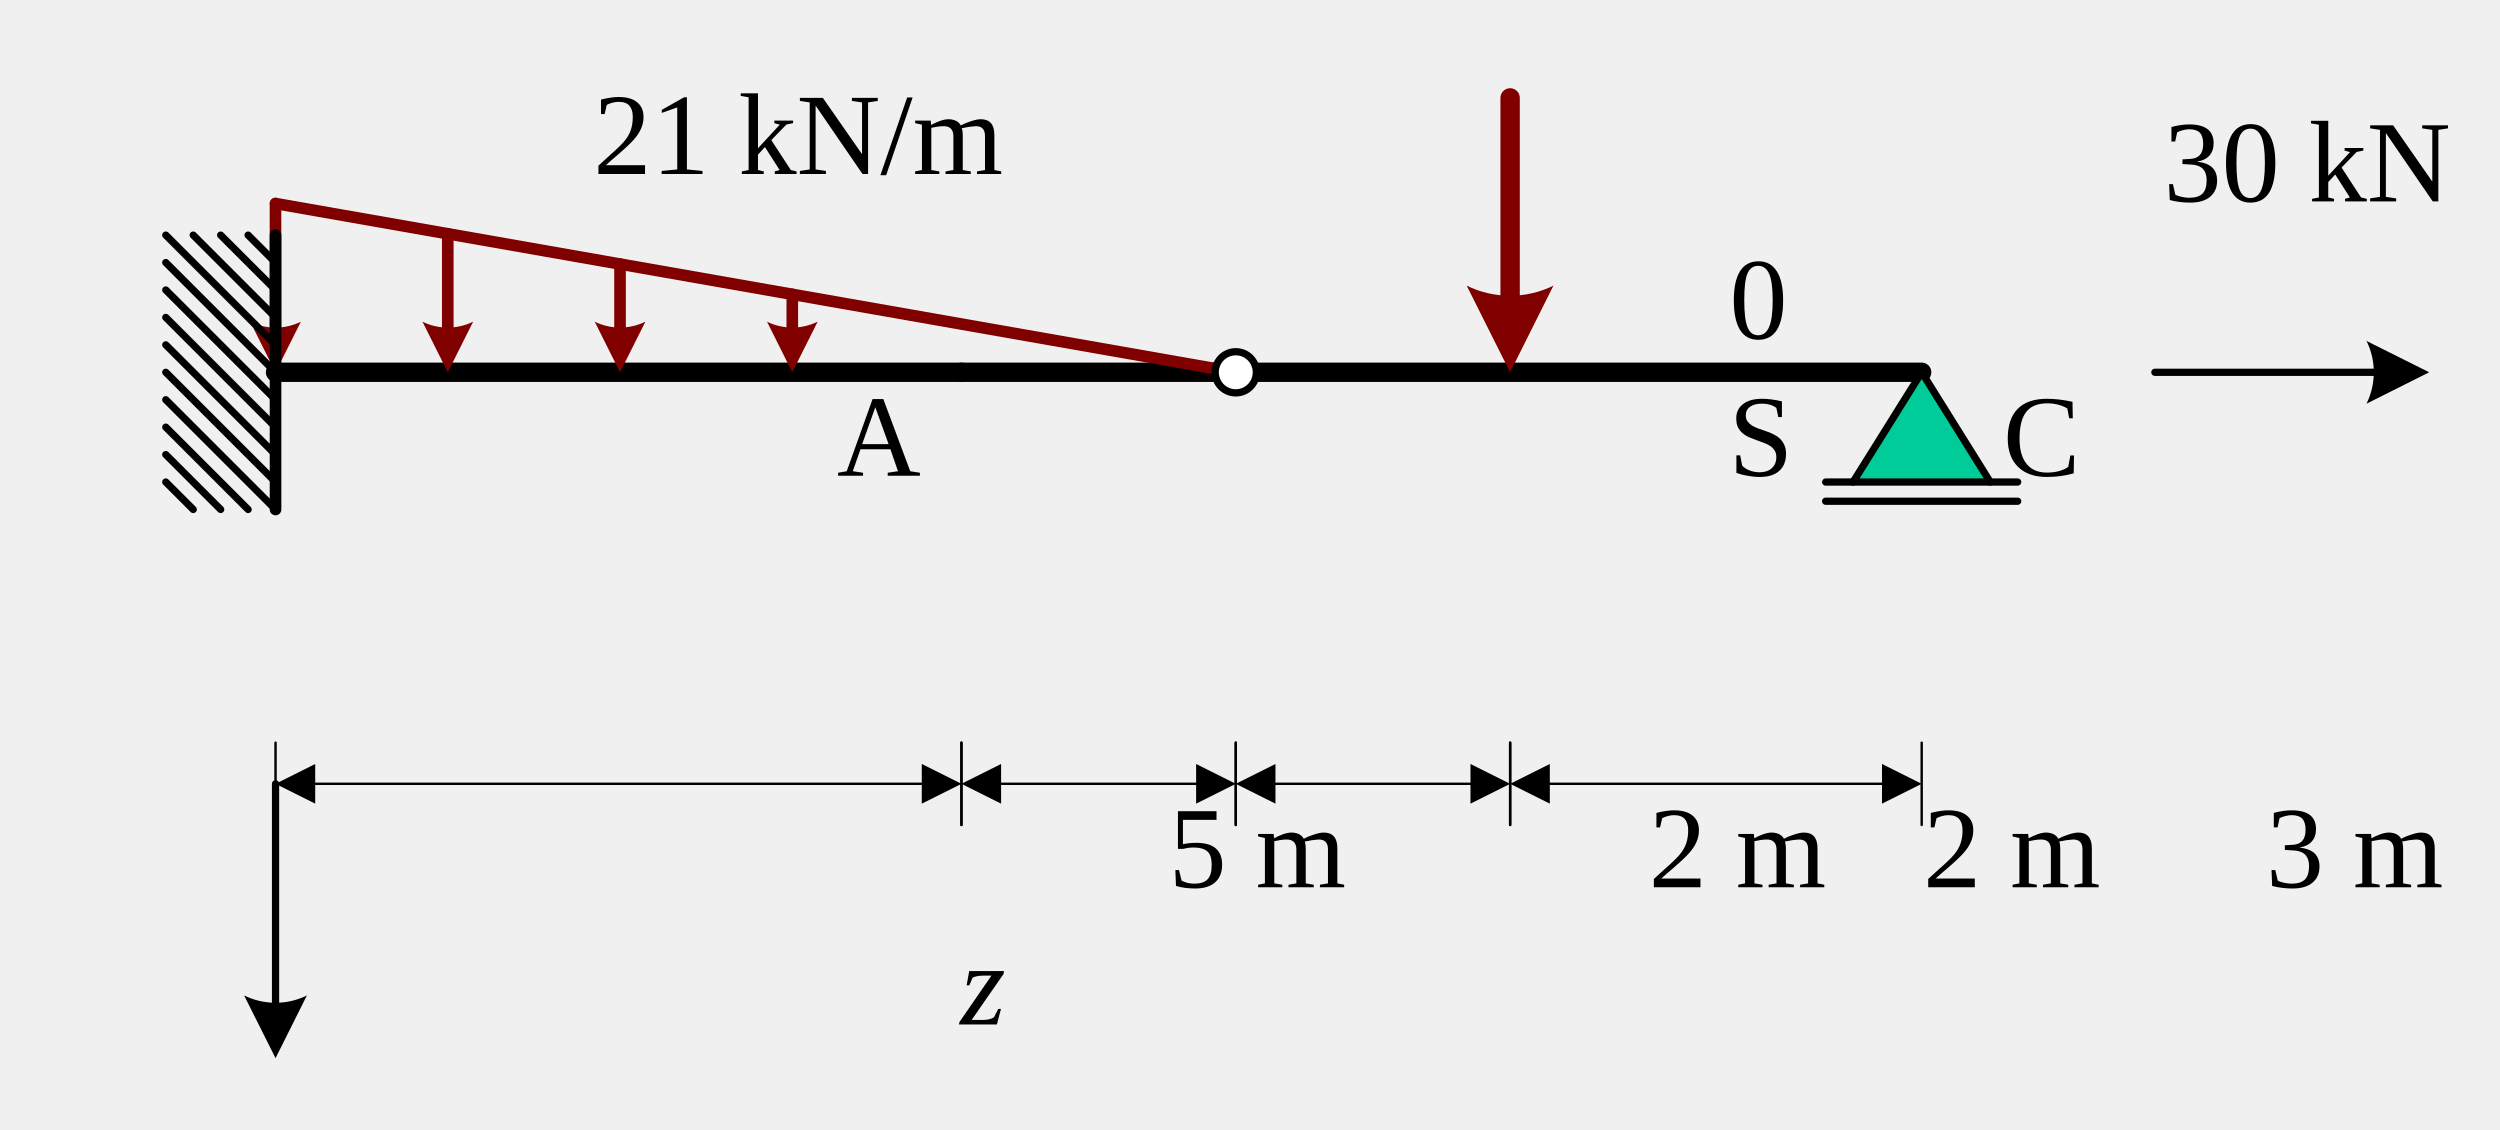
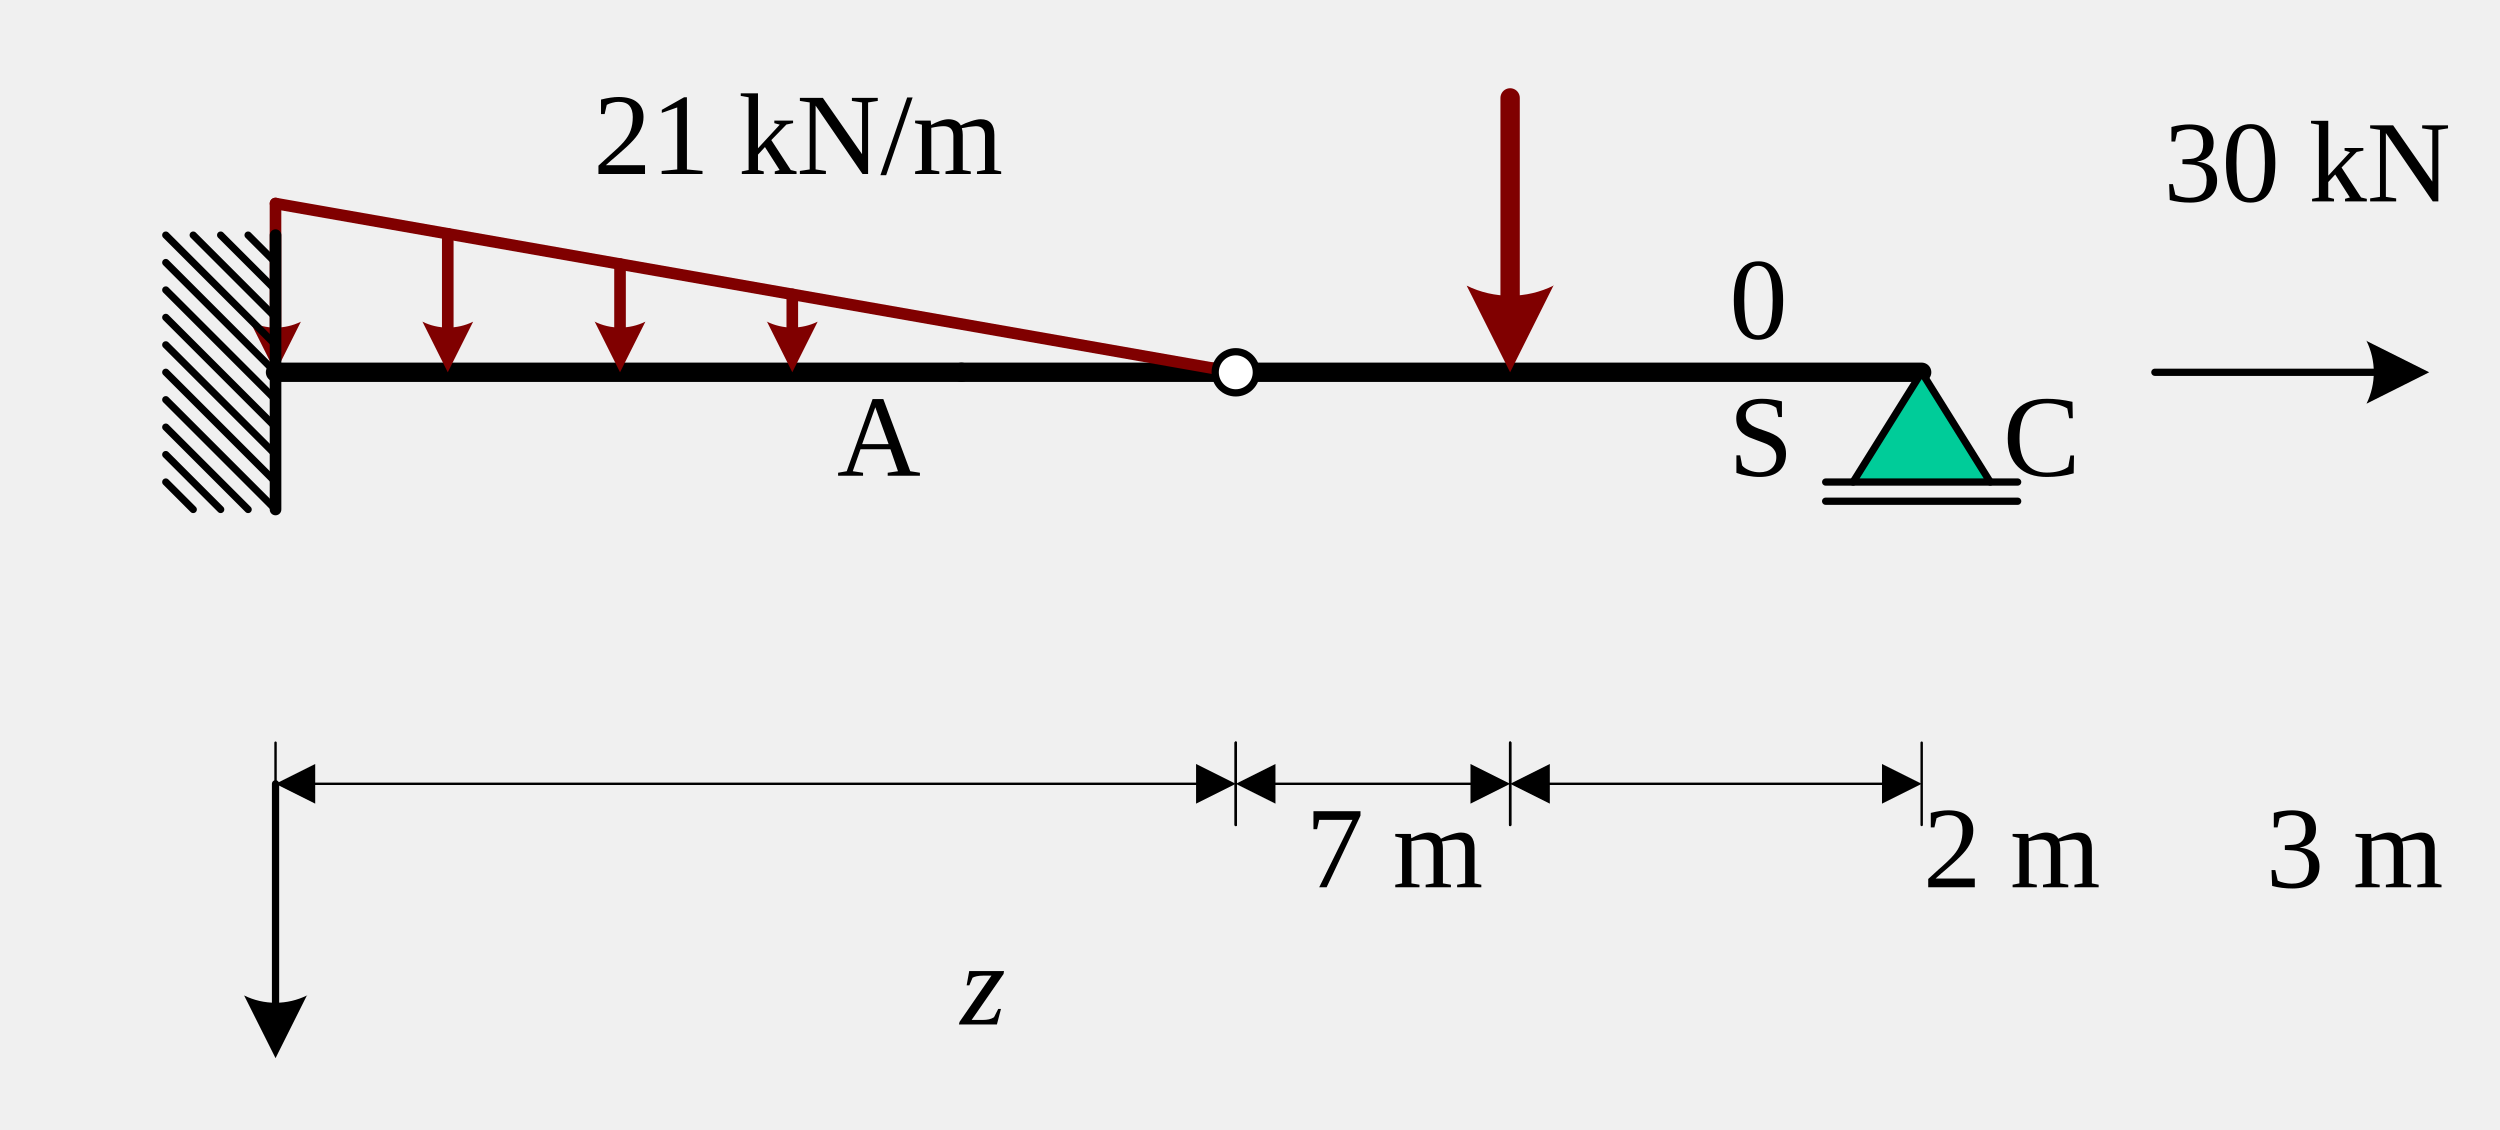
<svg xmlns="http://www.w3.org/2000/svg" xmlns:ns1="http://schemas.microsoft.com/visio/2003/SVGExtensions/" xmlns:xlink="http://www.w3.org/1999/xlink" width="3.587in" height="1.62in" viewBox="0 0 258.298 116.632" xml:space="preserve" color-interpolation-filters="sRGB" class="st20">
  <ns1:documentProperties ns1:langID="1043" ns1:metric="true" ns1:viewMarkup="false" />
  <style type="text/css">
	
		.st1 {stroke:#000000;stroke-linecap:round;stroke-linejoin:round;stroke-width:2}
		.st2 {stroke:#800000;stroke-linecap:round;stroke-linejoin:round;stroke-width:1.2}
		.st3 {marker-end:url(#mrkr5-16);stroke:#800000;stroke-linecap:round;stroke-linejoin:round;stroke-width:1.2}
		.st4 {fill:#800000;fill-opacity:1;stroke:#800000;stroke-opacity:1;stroke-width:0.455}
		.st5 {fill:#ffffff;stroke:#000000;stroke-linecap:round;stroke-linejoin:round;stroke-width:0.75}
		.st6 {stroke:#000000;stroke-linecap:round;stroke-linejoin:round;stroke-width:1.2}
		.st7 {stroke:#000000;stroke-linecap:round;stroke-linejoin:round;stroke-width:0.75}
		.st8 {marker-start:url(#mrkr5-82);stroke:#800000;stroke-linecap:round;stroke-linejoin:round;stroke-width:2}
		.st9 {fill:#800000;fill-opacity:1;stroke:#800000;stroke-opacity:1;stroke-width:0.442}
		.st10 {fill:#00cc99;stroke:#000000;stroke-linecap:round;stroke-linejoin:round;stroke-width:0.75}
		.st11 {stroke:#000000;stroke-linecap:round;stroke-linejoin:round;stroke-width:0.25}
		.st12 {marker-end:url(#mrkr4-108);marker-start:url(#mrkr4-106);stroke:#000000;stroke-linecap:round;stroke-linejoin:round;stroke-width:0.25}
		.st13 {fill:#000000;fill-opacity:1;stroke:#000000;stroke-opacity:1;stroke-width:0.122}
		.st14 {fill:none;stroke:none;stroke-linecap:round;stroke-linejoin:round;stroke-width:0.75}
		.st15 {fill:#000000;font-family:Times New Roman;font-size:1em}
		.st16 {fill:none;stroke:none;stroke-linecap:round;stroke-linejoin:round;stroke-width:0.24}
- 		.st17 {marker-end:url(#mrkr5-194);stroke:#000000;stroke-linecap:round;stroke-linejoin:round;stroke-width:0.75}
+ 		.st17 {marker-end:url(#mrkr5-176);stroke:#000000;stroke-linecap:round;stroke-linejoin:round;stroke-width:0.75}
		.st18 {fill:#000000;fill-opacity:1;stroke:#000000;stroke-opacity:1;stroke-width:0.229}
		.st19 {fill:#000000;font-family:Times New Roman;font-size:1em;font-style:italic}
		.st20 {fill:none;fill-rule:evenodd;font-size:12px;overflow:visible;stroke-linecap:square;stroke-miterlimit:3}
	
	</style>
  <defs id="Markers">
    <g id="lend5">
      <path d="M 2 1 L 0 0 L 1.981 -0.993 C 1.672 -0.365 1.673 0.373 1.985 1 " style="stroke:none" />
    </g>
    <marker id="mrkr5-16" class="st4" ns1:arrowType="5" ns1:arrowSize="0" ns1:setback="3.85" refX="-3.85" orient="auto" markerUnits="strokeWidth" overflow="visible">
      <use xlink:href="#lend5" transform="scale(-2.2,-2.2) " />
    </marker>
    <marker id="mrkr5-82" class="st9" ns1:arrowType="5" ns1:arrowSize="2" ns1:setback="3.775" refX="3.775" orient="auto" markerUnits="strokeWidth" overflow="visible">
      <use xlink:href="#lend5" transform="scale(2.26) " />
    </marker>
    <g id="lend4">
      <path d="M 2 1 L 0 0 L 2 -1 L 2 1 " style="stroke:none" />
    </g>
    <marker id="mrkr4-106" class="st13" ns1:arrowType="4" ns1:arrowSize="1" ns1:setback="14.96" refX="14.96" orient="auto" markerUnits="strokeWidth" overflow="visible">
      <use xlink:href="#lend4" transform="scale(8.2) " />
    </marker>
    <marker id="mrkr4-108" class="st13" ns1:arrowType="4" ns1:arrowSize="1" ns1:setback="16.4" refX="-16.4" orient="auto" markerUnits="strokeWidth" overflow="visible">
      <use xlink:href="#lend4" transform="scale(-8.2,-8.2) " />
    </marker>
-     <marker id="mrkr5-194" class="st18" ns1:arrowType="5" ns1:arrowSize="2" ns1:setback="7.63" refX="-7.63" orient="auto" markerUnits="strokeWidth" overflow="visible">
+     <marker id="mrkr5-176" class="st18" ns1:arrowType="5" ns1:arrowSize="2" ns1:setback="7.63" refX="-7.63" orient="auto" markerUnits="strokeWidth" overflow="visible">
      <use xlink:href="#lend5" transform="scale(-4.36,-4.36) " />
    </marker>
  </defs>
  <g ns1:mID="0" ns1:index="1" ns1:groupContext="foregroundPage">
    <ns1:pageProperties ns1:drawingScale="0.0393701" ns1:pageScale="0.0393701" ns1:drawingUnits="24" ns1:shadowOffsetX="8.50394" ns1:shadowOffsetY="-8.50394" />
    <g id="shape277-1" ns1:mID="277" ns1:groupContext="shape" transform="translate(28.4665,-78.1781)">
      <path d="M0 116.63 L70.87 116.63" class="st1" />
    </g>
    <g id="shape278-4" ns1:mID="278" ns1:groupContext="shape" transform="translate(99.3326,-78.1781)">
      <path d="M0 116.63 L99.21 116.63" class="st1" />
    </g>
    <g id="group279-7" transform="translate(127.679,-78.1781) scale(-1,1)" ns1:mID="279" ns1:groupContext="group">
      <g id="shape280-8" ns1:mID="280" ns1:groupContext="shape" transform="translate(-20.1896,1.76075) rotate(-9.96843)">
        <path d="M0 116.63 L100.73 116.63" class="st2" />
      </g>
      <g id="shape281-11" ns1:mID="281" ns1:groupContext="shape" transform="translate(180.248,105.45) rotate(90)">
        <path d="M0 116.63 L6.56 116.63" class="st3" />
      </g>
      <g id="shape282-17" ns1:mID="282" ns1:groupContext="shape" transform="translate(215.844,99.1941) rotate(90)">
        <path d="M0 116.63 L12.82 116.63" class="st3" />
      </g>
      <g id="shape283-22" ns1:mID="283" ns1:groupContext="shape" transform="translate(198.046,102.322) rotate(90)">
        <path d="M0 116.63 L9.69 116.63" class="st3" />
      </g>
      <g id="shape284-27" ns1:mID="284" ns1:groupContext="shape" transform="translate(162.45,108.579) rotate(90)">
        <path d="M0 116.63 L3.43 116.63" class="st3" />
      </g>
    </g>
    <g id="shape285-32" ns1:mID="285" ns1:groupContext="shape" transform="translate(125.553,-76.0521)">
      <ellipse cx="2.126" cy="114.506" rx="2.126" ry="2.126" class="st5" />
    </g>
    <g id="group286-34" transform="translate(17.1279,-64.0049)" ns1:mID="286" ns1:groupContext="group">
      <g id="shape287-35" ns1:mID="287" ns1:groupContext="shape" transform="translate(127.97,88.2851) rotate(90)">
        <path d="M0 116.63 L28.35 116.63" class="st6" />
      </g>
      <g id="shape288-38" ns1:mID="288" ns1:groupContext="shape" transform="translate(90.9749,5.81414) rotate(45)">
        <path d="M0 116.63 L4.01 116.63" class="st7" />
      </g>
      <g id="shape289-41" ns1:mID="289" ns1:groupContext="shape" transform="translate(88.1403,5.81414) rotate(45)">
        <path d="M0 116.63 L8.02 116.63" class="st7" />
      </g>
      <g id="shape290-44" ns1:mID="290" ns1:groupContext="shape" transform="translate(85.3056,5.81414) rotate(45)">
        <path d="M0 116.63 L12.03 116.63" class="st7" />
      </g>
      <g id="shape291-47" ns1:mID="291" ns1:groupContext="shape" transform="translate(82.471,5.81414) rotate(45)">
        <path d="M0 116.63 L16.04 116.63" class="st7" />
      </g>
      <g id="shape292-50" ns1:mID="292" ns1:groupContext="shape" transform="translate(82.471,8.64879) rotate(45)">
        <path d="M0 116.63 L16.04 116.63" class="st7" />
      </g>
      <g id="shape293-53" ns1:mID="293" ns1:groupContext="shape" transform="translate(82.471,11.4834) rotate(45)">
        <path d="M0 116.63 L16.04 116.63" class="st7" />
      </g>
      <g id="shape294-56" ns1:mID="294" ns1:groupContext="shape" transform="translate(82.471,14.3181) rotate(45)">
        <path d="M0 116.63 L16.04 116.63" class="st7" />
      </g>
      <g id="shape295-59" ns1:mID="295" ns1:groupContext="shape" transform="translate(82.471,17.1527) rotate(45)">
        <path d="M0 116.63 L16.04 116.63" class="st7" />
      </g>
      <g id="shape296-62" ns1:mID="296" ns1:groupContext="shape" transform="translate(82.471,19.9874) rotate(45)">
        <path d="M0 116.63 L16.04 116.63" class="st7" />
      </g>
      <g id="shape297-65" ns1:mID="297" ns1:groupContext="shape" transform="translate(82.471,22.822) rotate(45)">
        <path d="M0 116.63 L16.04 116.63" class="st7" />
      </g>
      <g id="shape298-68" ns1:mID="298" ns1:groupContext="shape" transform="translate(82.471,25.6567) rotate(45)">
        <path d="M0 116.63 L12.03 116.63" class="st7" />
      </g>
      <g id="shape299-71" ns1:mID="299" ns1:groupContext="shape" transform="translate(82.471,28.4913) rotate(45)">
        <path d="M0 116.63 L8.02 116.63" class="st7" />
      </g>
      <g id="shape300-74" ns1:mID="300" ns1:groupContext="shape" transform="translate(82.471,31.326) rotate(45)">
        <path d="M0 116.63 L4.01 116.63" class="st7" />
      </g>
    </g>
    <g id="shape301-77" ns1:mID="301" ns1:groupContext="shape" transform="translate(39.3939,38.4535) rotate(-90)">
      <path d="M7.55 116.63 L7.91 116.63 L28.35 116.63" class="st8" />
    </g>
    <g id="group302-83" transform="translate(188.624,-66.8395)" ns1:mID="302" ns1:groupContext="group">
-       <g id="shape303-84" ns1:mID="303" ns1:groupContext="shape" transform="translate(2.83465,0)">
+       <g id="shape303-84" ns1:mID="303" ns1:groupContext="shape" transform="translate(2.83465,1.42109E-14)">
        <path d="M0 116.63 L14.17 116.63 L7.09 105.29 L0 116.63 Z" class="st10" />
      </g>
      <g id="shape304-86" ns1:mID="304" ns1:groupContext="shape" transform="translate(2.83465,233.263) rotate(180)">
        <path d="M0 116.63 L2.83 116.63" class="st7" />
      </g>
-       <g id="shape305-89" ns1:mID="305" ns1:groupContext="shape" transform="translate(17.0079,0)">
+       <g id="shape305-89" ns1:mID="305" ns1:groupContext="shape" transform="translate(17.0079,1.42109E-14)">
        <path d="M0 116.63 L2.83 116.63" class="st7" />
      </g>
    </g>
    <g id="group306-92" transform="translate(28.4665,-21.4852)" ns1:mID="306" ns1:groupContext="group">
      <g id="group307-93" transform="translate(0,-9.92126)" ns1:mID="307" ns1:groupContext="group">
        <g id="shape308-94" ns1:mID="308" ns1:groupContext="shape" transform="translate(116.632,108.128) rotate(90)">
          <path d="M0 116.63 L8.5 116.63" class="st11" />
        </g>
-         <g id="shape309-97" ns1:mID="309" ns1:groupContext="shape" transform="translate(187.498,108.128) rotate(90)">
+         <g id="shape309-97" ns1:mID="309" ns1:groupContext="shape" transform="translate(215.844,108.128) rotate(90)">
          <path d="M0 116.63 L8.5 116.63" class="st11" />
        </g>
        <g id="shape310-100" ns1:mID="310" ns1:groupContext="shape" transform="translate(0,-4.25197)">
-           <path d="M3.74 116.63 L4.1 116.63 L66.77 116.63" class="st12" />
+           <path d="M3.74 116.63 L4.1 116.63 L95.11 116.63" class="st12" />
        </g>
      </g>
      <g id="shape311-109" ns1:mID="311" ns1:groupContext="shape">
        <ns1:textBlock ns1:margins="rect(4,4,4,4)" ns1:tabSpace="42.5197" />
-         <ns1:textRect cx="35.433" cy="109.545" width="70.87" height="14.173" />
-         <rect x="0" y="102.458" width="70.866" height="14.173" class="st14" />
-         <text x="26.27" y="113.15" class="st15" ns1:langID="1043">
-           <ns1:paragraph ns1:horizAlign="1" />
-           <ns1:tabList />5 m</text>
-       </g>
-     </g>
-     <g id="group312-112" transform="translate(99.3326,-21.4852)" ns1:mID="312" ns1:groupContext="group">
-       <g id="group313-113" transform="translate(0,-9.92126)" ns1:mID="313" ns1:groupContext="group">
-         <g id="shape314-114" ns1:mID="314" ns1:groupContext="shape" transform="translate(116.632,108.128) rotate(90)">
-           <path d="M0 116.63 L8.5 116.63" class="st11" />
-         </g>
-         <g id="shape315-117" ns1:mID="315" ns1:groupContext="shape" transform="translate(144.978,108.128) rotate(90)">
-           <path d="M0 116.63 L8.5 116.63" class="st11" />
-         </g>
-         <g id="shape316-120" ns1:mID="316" ns1:groupContext="shape" transform="translate(0,-4.25197)">
+         <ns1:textRect cx="49.606" cy="109.545" width="99.22" height="14.173" />
+         <rect x="0" y="102.458" width="99.213" height="14.173" class="st14" />
+         <text x="40.44" y="113.15" class="st15" ns1:langID="1043">
+           <ns1:paragraph ns1:horizAlign="1" />
+           <ns1:tabList />7 m</text>
+       </g>
+     </g>
+     <g id="group318-112" transform="translate(127.679,-21.4852)" ns1:mID="318" ns1:groupContext="group">
+       <g id="group319-113" transform="translate(0,-9.92126)" ns1:mID="319" ns1:groupContext="group">
+         <g id="shape320-114" ns1:mID="320" ns1:groupContext="shape" transform="translate(116.632,108.128) rotate(90)">
+           <path d="M0 116.63 L8.5 116.63" class="st11" />
+         </g>
+         <g id="shape321-117" ns1:mID="321" ns1:groupContext="shape" transform="translate(144.978,108.128) rotate(90)">
+           <path d="M0 116.63 L8.5 116.63" class="st11" />
+         </g>
+         <g id="shape322-120" ns1:mID="322" ns1:groupContext="shape" transform="translate(0,-4.25197)">
          <path d="M3.74 116.63 L4.1 116.63 L24.25 116.63" class="st12" />
        </g>
      </g>
-       <g id="shape317-127" ns1:mID="317" ns1:groupContext="shape">
+       <g id="shape323-127" ns1:mID="323" ns1:groupContext="shape">
        <ns1:textBlock ns1:margins="rect(4,4,4,4)" ns1:tabSpace="42.5197" />
        <ns1:textRect cx="14.173" cy="109.545" width="28.35" height="14.173" />
        <rect x="0" y="102.458" width="28.346" height="14.173" class="st14" />
        <text x="5.01" y="113.15" class="st15" ns1:langID="1043">
          <ns1:paragraph ns1:horizAlign="1" />
          <ns1:tabList />2 m</text>
      </g>
    </g>
-     <g id="group318-130" transform="translate(127.679,-21.4852)" ns1:mID="318" ns1:groupContext="group">
-       <g id="group319-131" transform="translate(0,-9.92126)" ns1:mID="319" ns1:groupContext="group">
-         <g id="shape320-132" ns1:mID="320" ns1:groupContext="shape" transform="translate(116.632,108.128) rotate(90)">
-           <path d="M0 116.63 L8.5 116.63" class="st11" />
-         </g>
-         <g id="shape321-135" ns1:mID="321" ns1:groupContext="shape" transform="translate(144.978,108.128) rotate(90)">
-           <path d="M0 116.63 L8.5 116.63" class="st11" />
-         </g>
-         <g id="shape322-138" ns1:mID="322" ns1:groupContext="shape" transform="translate(0,-4.25197)">
-           <path d="M3.74 116.63 L4.1 116.63 L24.25 116.63" class="st12" />
-         </g>
-       </g>
-       <g id="shape323-145" ns1:mID="323" ns1:groupContext="shape">
-         <ns1:textBlock ns1:margins="rect(4,4,4,4)" ns1:tabSpace="42.5197" />
-         <ns1:textRect cx="14.173" cy="109.545" width="28.35" height="14.173" />
-         <rect x="0" y="102.458" width="28.346" height="14.173" class="st14" />
-         <text x="5.01" y="113.15" class="st15" ns1:langID="1043">
-           <ns1:paragraph ns1:horizAlign="1" />
-           <ns1:tabList />2 m</text>
-       </g>
-     </g>
-     <g id="group324-148" transform="translate(156.026,-21.4852)" ns1:mID="324" ns1:groupContext="group">
-       <g id="group325-149" transform="translate(0,-9.92126)" ns1:mID="325" ns1:groupContext="group">
-         <g id="shape326-150" ns1:mID="326" ns1:groupContext="shape" transform="translate(116.632,108.128) rotate(90)">
-           <path d="M0 116.63 L8.5 116.63" class="st11" />
-         </g>
-         <g id="shape327-153" ns1:mID="327" ns1:groupContext="shape" transform="translate(159.151,108.128) rotate(90)">
-           <path d="M0 116.63 L8.5 116.63" class="st11" />
-         </g>
-         <g id="shape328-156" ns1:mID="328" ns1:groupContext="shape" transform="translate(0,-4.25197)">
+     <g id="group324-130" transform="translate(156.026,-21.4852)" ns1:mID="324" ns1:groupContext="group">
+       <g id="group325-131" transform="translate(0,-9.92126)" ns1:mID="325" ns1:groupContext="group">
+         <g id="shape326-132" ns1:mID="326" ns1:groupContext="shape" transform="translate(116.632,108.128) rotate(90)">
+           <path d="M0 116.63 L8.5 116.63" class="st11" />
+         </g>
+         <g id="shape327-135" ns1:mID="327" ns1:groupContext="shape" transform="translate(159.151,108.128) rotate(90)">
+           <path d="M0 116.63 L8.5 116.63" class="st11" />
+         </g>
+         <g id="shape328-138" ns1:mID="328" ns1:groupContext="shape" transform="translate(0,-4.25197)">
          <path d="M3.74 116.63 L4.1 116.63 L38.42 116.63" class="st12" />
        </g>
      </g>
-       <g id="shape329-163" ns1:mID="329" ns1:groupContext="shape">
+       <g id="shape329-145" ns1:mID="329" ns1:groupContext="shape">
        <ns1:textBlock ns1:margins="rect(4,4,4,4)" ns1:tabSpace="42.5197" />
        <ns1:textRect cx="21.26" cy="109.545" width="42.52" height="14.173" />
        <rect x="0" y="102.458" width="42.52" height="14.173" class="st14" />
        <text x="12.09" y="113.15" class="st15" ns1:langID="1043">
          <ns1:paragraph ns1:horizAlign="1" />
          <ns1:tabList />3 m</text>
      </g>
    </g>
-     <g id="shape330-166" ns1:mID="330" ns1:groupContext="shape" transform="translate(28.4665,-64.0049)">
+     <g id="shape330-148" ns1:mID="330" ns1:groupContext="shape" transform="translate(28.4665,-64.0049)">
      <ns1:textBlock ns1:margins="rect(4,4,4,4)" ns1:tabSpace="42.5197" />
      <ns1:textRect cx="7.087" cy="109.545" width="14.18" height="14.173" />
      <rect x="0" y="102.458" width="14.173" height="14.173" class="st16" />
      <text x="4" y="113.15" class="st15" ns1:langID="1043">
        <ns1:paragraph ns1:horizAlign="1" />
        <ns1:tabList />A</text>
    </g>
-     <g id="shape331-169" ns1:mID="331" ns1:groupContext="shape" transform="translate(0.12,-95.1859)">
+     <g id="shape331-151" ns1:mID="331" ns1:groupContext="shape" transform="translate(0.12,-95.1859)">
      <ns1:textBlock ns1:margins="rect(4,4,4,4)" ns1:tabSpace="42.5197" />
      <ns1:textRect cx="28.346" cy="109.545" width="56.7" height="14.173" />
      <rect x="0" y="102.458" width="56.693" height="14.173" class="st16" />
      <text x="7.18" y="113.15" class="st15" ns1:langID="1043">
        <ns1:paragraph ns1:horizAlign="1" />
        <ns1:tabList />21 kN/m</text>
    </g>
-     <g id="shape332-172" ns1:mID="332" ns1:groupContext="shape" transform="translate(99.3326,-78.1781)">
+     <g id="shape332-154" ns1:mID="332" ns1:groupContext="shape" transform="translate(99.3326,-78.1781)">
      <ns1:textBlock ns1:margins="rect(4,4,4,4)" ns1:tabSpace="42.5197" />
      <ns1:textRect cx="28.346" cy="109.545" width="56.7" height="14.173" />
      <rect x="0" y="102.458" width="56.693" height="14.173" class="st16" />
      <text x="25.35" y="113.15" class="st15" ns1:langID="1043">
        <ns1:paragraph ns1:horizAlign="1" />
        <ns1:tabList />0</text>
    </g>
-     <g id="shape333-175" ns1:mID="333" ns1:groupContext="shape" transform="translate(156.026,-92.3513)">
+     <g id="shape333-157" ns1:mID="333" ns1:groupContext="shape" transform="translate(156.026,-92.3513)">
      <ns1:textBlock ns1:margins="rect(4,4,4,4)" ns1:tabSpace="42.5197" />
      <ns1:textRect cx="28.346" cy="109.545" width="56.7" height="14.173" />
      <rect x="0" y="102.458" width="56.693" height="14.173" class="st16" />
      <text x="13.51" y="113.15" class="st15" ns1:langID="1043">
        <ns1:paragraph ns1:horizAlign="1" />
        <ns1:tabList />30 kN</text>
    </g>
-     <g id="shape334-178" ns1:mID="334" ns1:groupContext="shape" transform="translate(120.592,-64.0049)">
+     <g id="shape334-160" ns1:mID="334" ns1:groupContext="shape" transform="translate(120.592,-64.0049)">
      <ns1:textBlock ns1:margins="rect(4,4,4,4)" ns1:tabSpace="42.5197" />
      <ns1:textRect cx="7.087" cy="109.545" width="14.18" height="14.173" />
      <rect x="0" y="102.458" width="14.173" height="14.173" class="st16" />
      <text x="4" y="113.15" class="st15" ns1:langID="1043">
        <ns1:paragraph ns1:horizAlign="1" />
        <ns1:tabList />S</text>
    </g>
-     <g id="shape335-181" ns1:mID="335" ns1:groupContext="shape" transform="translate(148.939,-64.0049)">
+     <g id="shape335-163" ns1:mID="335" ns1:groupContext="shape" transform="translate(148.939,-64.0049)">
      <ns1:textBlock ns1:margins="rect(4,4,4,4)" ns1:tabSpace="42.5197" />
      <ns1:textRect cx="7.087" cy="109.545" width="14.18" height="14.173" />
      <rect x="0" y="102.458" width="14.173" height="14.173" class="st16" />
      <text x="4" y="113.15" class="st15" ns1:langID="1043">
        <ns1:paragraph ns1:horizAlign="1" />
        <ns1:tabList />C</text>
    </g>
-     <g id="shape336-184" ns1:mID="336" ns1:groupContext="shape" transform="translate(205.632,-64.0048)">
+     <g id="shape336-166" ns1:mID="336" ns1:groupContext="shape" transform="translate(205.632,-64.0048)">
      <ns1:textBlock ns1:margins="rect(4,4,4,4)" ns1:tabSpace="42.5197" />
      <ns1:textRect cx="7.087" cy="109.545" width="14.18" height="14.173" />
      <rect x="0" y="102.458" width="14.173" height="14.173" class="st16" />
      <text x="4" y="113.15" class="st15" ns1:langID="1043">
        <ns1:paragraph ns1:horizAlign="1" />
        <ns1:tabList />B</text>
    </g>
-     <g id="group337-187" transform="translate(222.64,-64.0049)" ns1:mID="337" ns1:groupContext="group">
-       <g id="shape338-188" ns1:mID="338" ns1:groupContext="shape" transform="translate(-1.34008E-12,-14.1732)">
+     <g id="group337-169" transform="translate(222.64,-64.0049)" ns1:mID="337" ns1:groupContext="group">
+       <g id="shape338-170" ns1:mID="338" ns1:groupContext="shape" transform="translate(-1.34008E-12,-14.1732)">
        <path d="M0 116.63 L22.62 116.63" class="st17" />
      </g>
-       <g id="shape339-195" ns1:mID="339" ns1:groupContext="shape" transform="translate(14.1732,1.42109E-14)">
+       <g id="shape339-177" ns1:mID="339" ns1:groupContext="shape" transform="translate(14.1732,2.84217E-14)">
        <ns1:textBlock ns1:margins="rect(4,4,4,4)" ns1:tabSpace="42.5197" />
        <ns1:textRect cx="7.087" cy="109.545" width="14.18" height="14.173" />
        <rect x="0" y="102.458" width="14.173" height="14.173" class="st14" />
        <text x="4.42" y="113.15" class="st19" ns1:langID="1043">
          <ns1:paragraph ns1:horizAlign="1" />
          <ns1:tabList />x</text>
      </g>
    </g>
-     <g id="group340-198" transform="translate(28.4665,-7.31194)" ns1:mID="340" ns1:groupContext="group">
-       <g id="shape341-199" ns1:mID="341" ns1:groupContext="shape" transform="translate(116.632,88.2851) rotate(90)">
+     <g id="group340-180" transform="translate(28.4665,-7.31194)" ns1:mID="340" ns1:groupContext="group">
+       <g id="shape341-181" ns1:mID="341" ns1:groupContext="shape" transform="translate(116.632,88.2851) rotate(90)">
        <path d="M0 116.63 L22.62 116.63" class="st17" />
      </g>
-       <g id="shape342-204" ns1:mID="342" ns1:groupContext="shape">
+       <g id="shape342-186" ns1:mID="342" ns1:groupContext="shape">
        <ns1:textBlock ns1:margins="rect(4,4,4,4)" ns1:tabSpace="42.5197" />
        <ns1:textRect cx="7.087" cy="109.545" width="14.18" height="14.173" />
        <rect x="0" y="102.458" width="14.173" height="14.173" class="st14" />
        <text x="4.75" y="113.15" class="st19" ns1:langID="1043">
          <ns1:paragraph ns1:horizAlign="1" />
          <ns1:tabList />z</text>
      </g>
    </g>
-     <g id="shape343-207" ns1:mID="343" ns1:groupContext="shape" transform="translate(188.624,-64.8553)">
+     <g id="shape343-189" ns1:mID="343" ns1:groupContext="shape" transform="translate(188.624,-64.8553)">
      <path d="M0 116.63 L19.84 116.63" class="st7" />
    </g>
  </g>
</svg>
